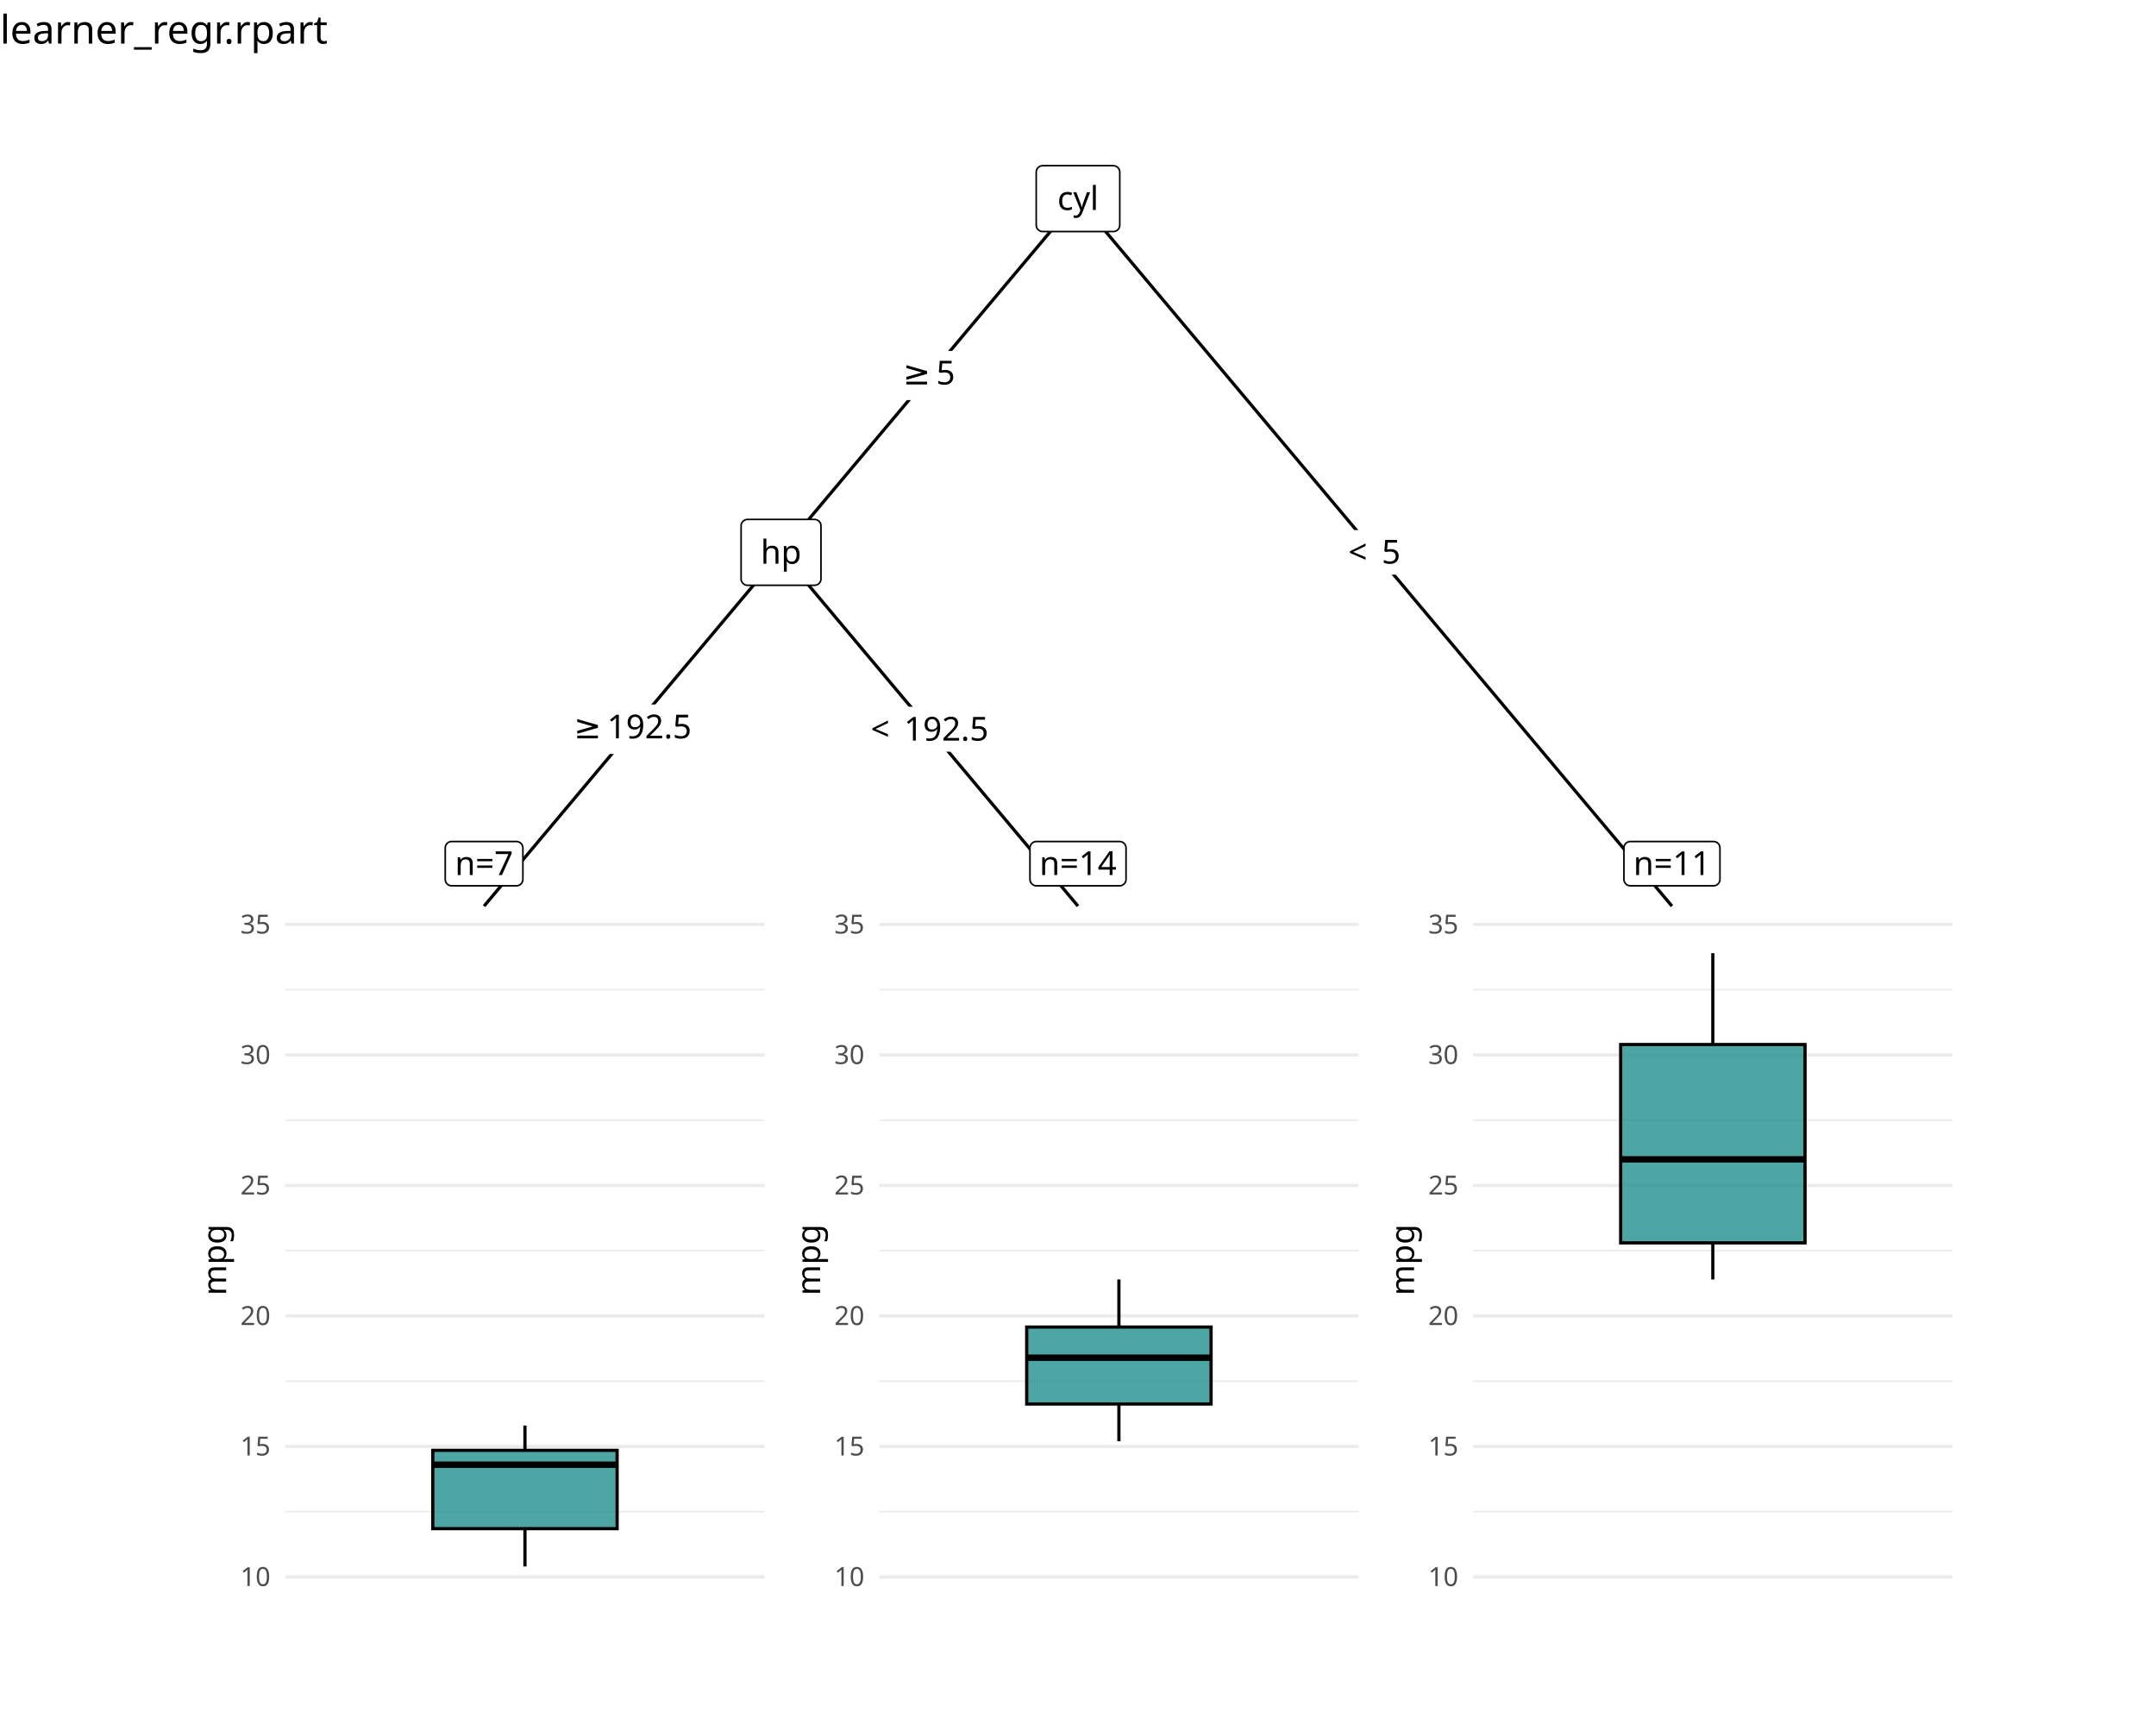
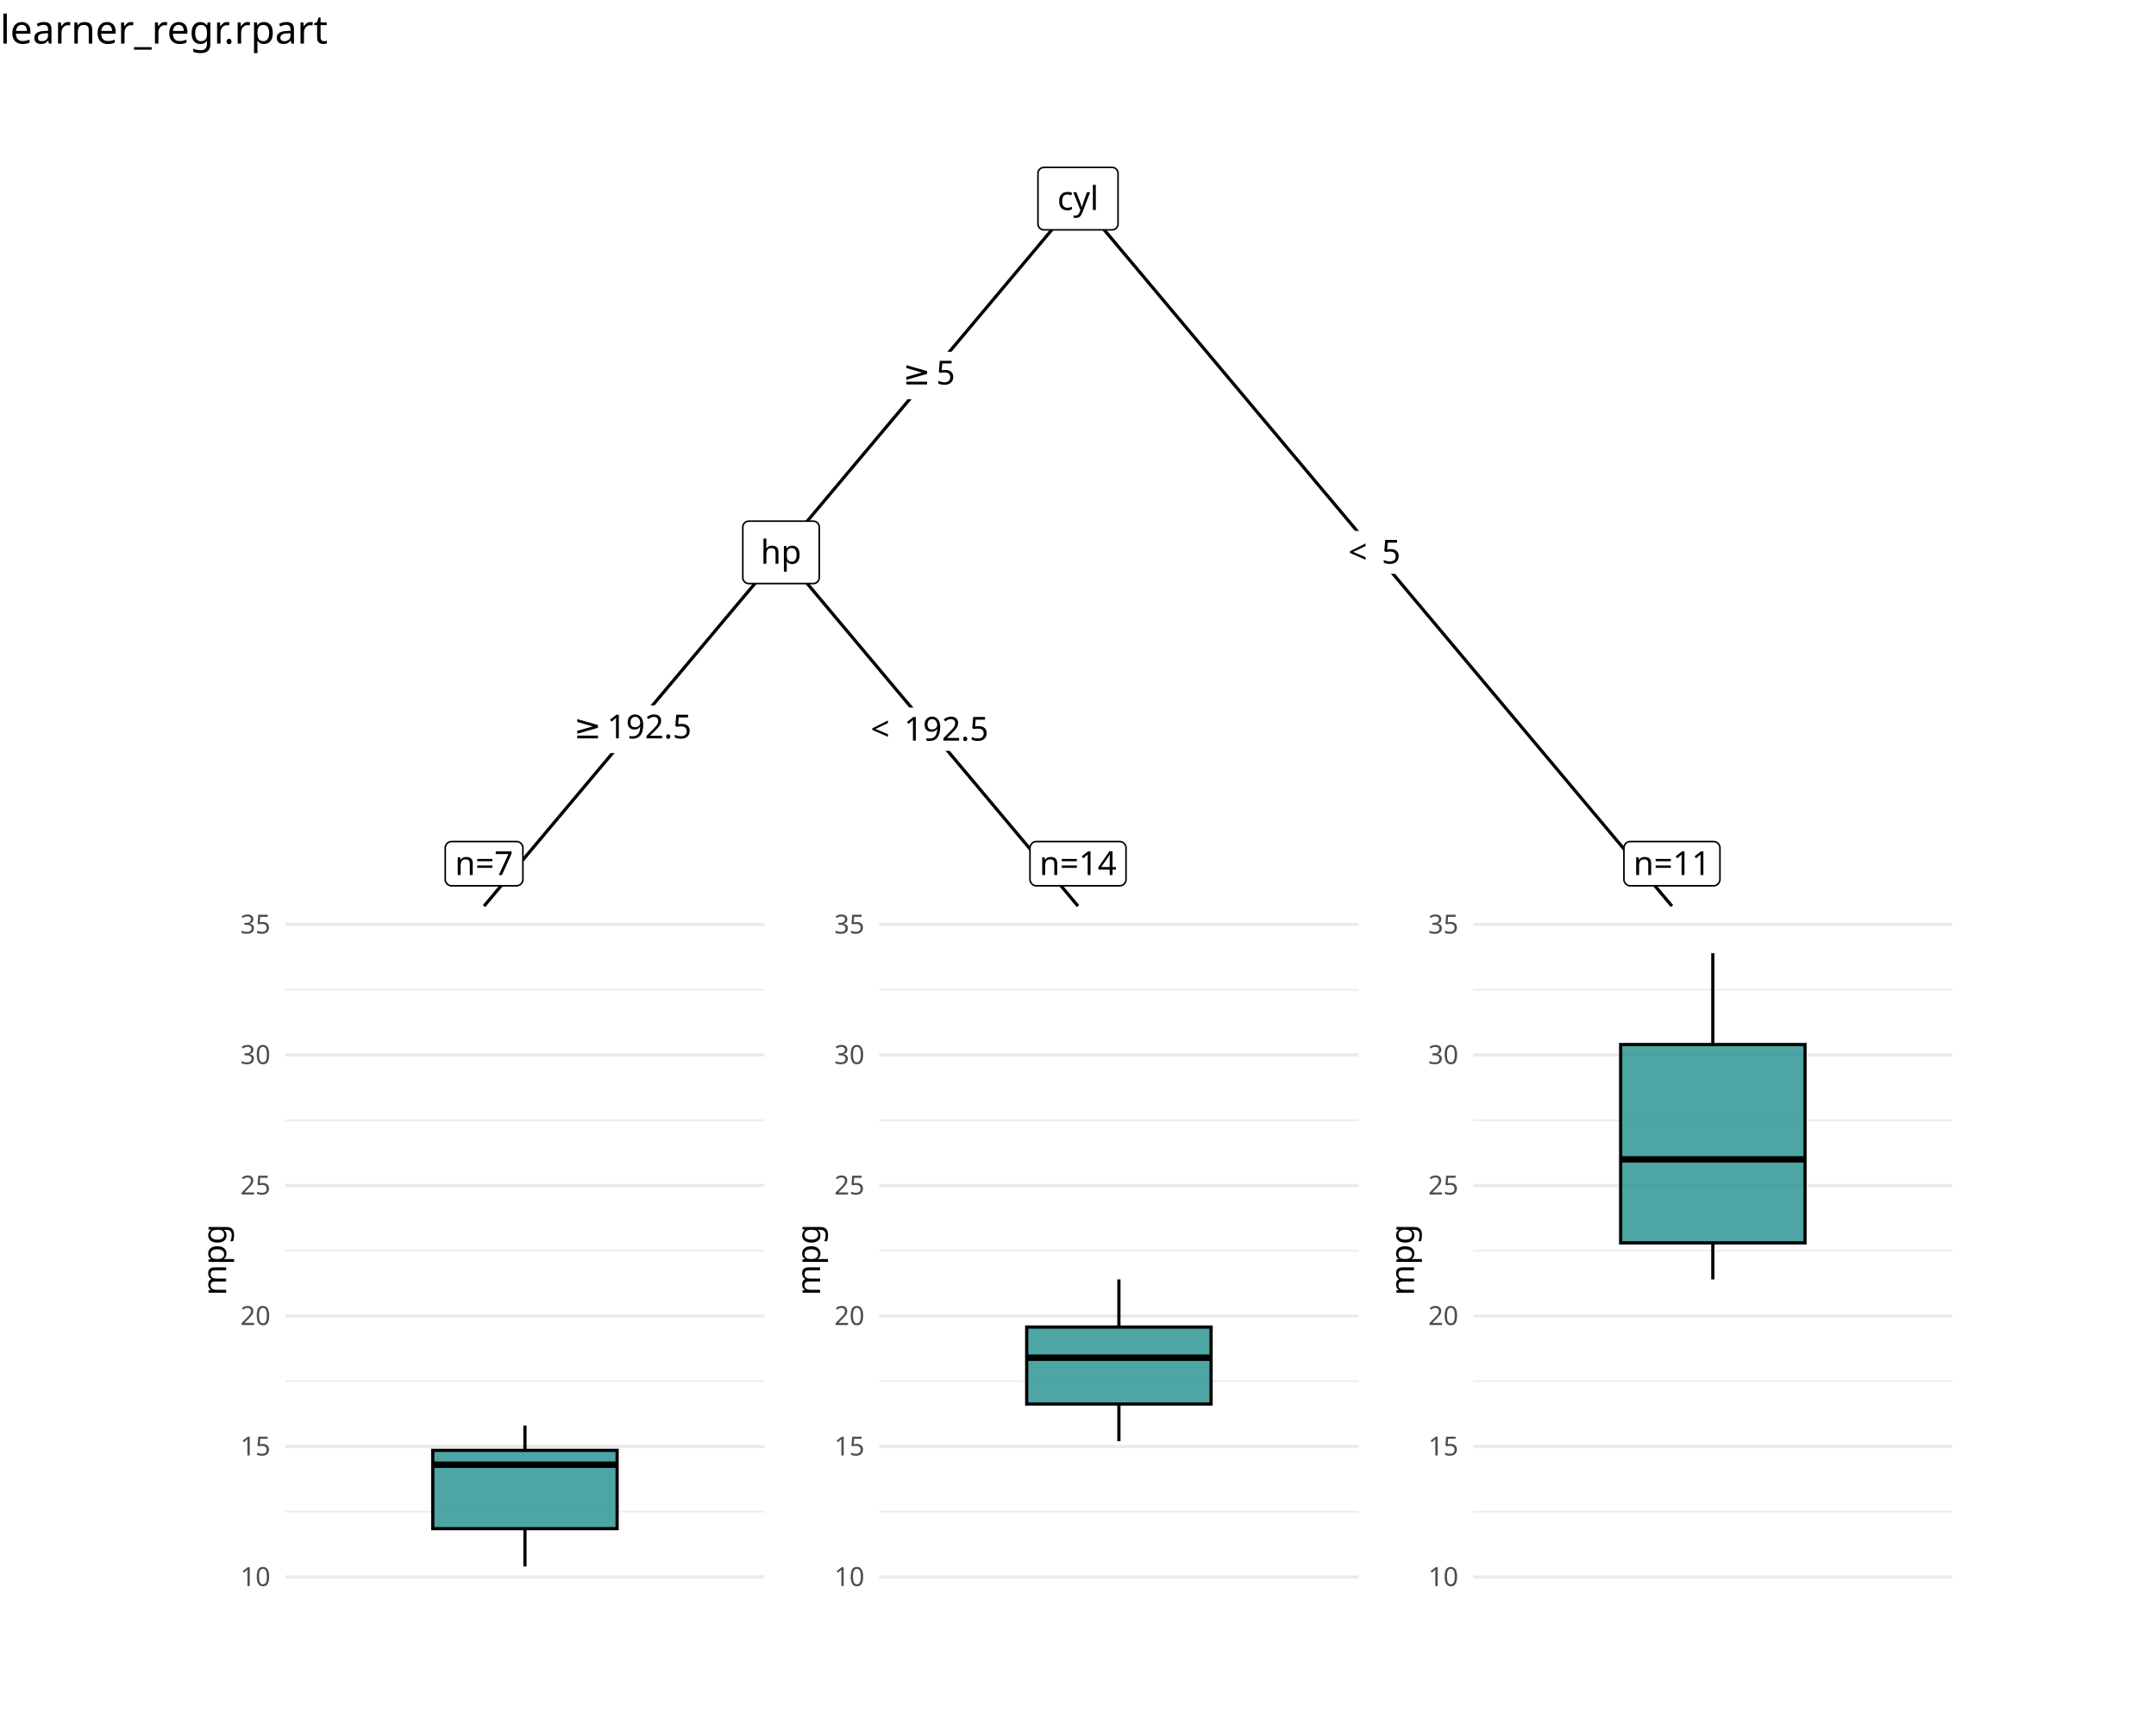
<svg xmlns="http://www.w3.org/2000/svg" class="svglite" data-engine-version="2.0" width="720.00pt" height="576.00pt" viewBox="0 0 720.00 576.00">
  <defs>
    <style type="text/css">
    .svglite line, .svglite polyline, .svglite polygon, .svglite path, .svglite rect, .svglite circle {
      fill: none;
      stroke: #000000;
      stroke-linecap: round;
      stroke-linejoin: round;
      stroke-miterlimit: 10.00;
    }
  </style>
  </defs>
  <rect width="100%" height="100%" style="stroke: none; fill: #FFFFFF;" />
  <defs>
    <clipPath id="cpMC4wMHw3MjAuMDB8MC4wMHw1NzYuMDA=">
      <rect x="0.00" y="0.00" width="720.00" height="576.00" />
    </clipPath>
  </defs>
  <g clip-path="url(#cpMC4wMHw3MjAuMDB8MC4wMHw1NzYuMDA=)">
</g>
  <defs>
    <clipPath id="cpMC4wMHw3MjAuMDB8MTcuMzB8NTc2LjAw">
      <rect x="0.00" y="17.30" width="720.00" height="558.70" />
    </clipPath>
  </defs>
  <g clip-path="url(#cpMC4wMHw3MjAuMDB8MTcuMzB8NTc2LjAw)">
    <line x1="260.83" y1="184.44" x2="360.00" y2="66.32" style="stroke-width: 1.07; stroke-linecap: butt;" />
    <line x1="161.65" y1="302.56" x2="260.83" y2="184.44" style="stroke-width: 1.07; stroke-linecap: butt;" />
    <line x1="360.00" y1="302.56" x2="260.83" y2="184.44" style="stroke-width: 1.07; stroke-linecap: butt;" />
    <line x1="558.35" y1="302.56" x2="360.00" y2="66.32" style="stroke-width: 1.07; stroke-linecap: butt;" />
-     <polygon points="297.53,133.59 323.30,133.59 323.21,133.59 323.56,133.57 323.90,133.50 324.23,133.38 324.53,133.21 324.80,132.99 325.03,132.73 325.21,132.43 325.35,132.11 325.43,131.77 325.46,131.43 325.46,131.43 325.46,119.33 325.46,119.33 325.43,118.99 325.35,118.65 325.21,118.33 325.03,118.04 324.80,117.78 324.53,117.56 324.23,117.38 323.90,117.26 323.56,117.19 323.30,117.17 297.53,117.17 297.79,117.19 297.44,117.18 297.09,117.22 296.76,117.32 296.45,117.46 296.16,117.66 295.91,117.90 295.70,118.18 295.54,118.49 295.43,118.82 295.37,119.16 295.37,119.33 295.37,131.43 295.37,131.25 295.37,131.60 295.43,131.95 295.54,132.28 295.70,132.58 295.91,132.86 296.16,133.10 296.45,133.30 296.76,133.45 297.09,133.54 297.44,133.59 " style="stroke-width: 0.00; stroke: none; fill: #FFFFFF;" />
+     <polygon points="297.64,133.30 323.19,133.30 323.11,133.30 323.43,133.29 323.74,133.22 324.04,133.11 324.31,132.95 324.56,132.75 324.77,132.51 324.95,132.24 325.07,131.94 325.15,131.63 325.17,131.31 325.17,131.31 325.17,119.45 325.17,119.45 325.15,119.13 325.07,118.82 324.95,118.53 324.77,118.26 324.56,118.02 324.31,117.81 324.04,117.65 323.74,117.54 323.43,117.48 323.19,117.46 297.64,117.46 297.88,117.48 297.56,117.46 297.24,117.50 296.94,117.59 296.65,117.73 296.38,117.91 296.15,118.13 295.96,118.39 295.81,118.67 295.71,118.97 295.66,119.29 295.65,119.45 295.65,131.31 295.66,131.15 295.66,131.47 295.71,131.79 295.81,132.09 295.96,132.38 296.15,132.63 296.38,132.85 296.65,133.03 296.94,133.17 297.24,133.26 297.56,133.30 " style="stroke-width: 0.00; stroke: none; fill: #FFFFFF;" />
    <text x="301.52" y="128.37" style="font-size: 11.04px; font-family: sans;" textLength="8.58px" lengthAdjust="spacingAndGlyphs">≥</text>
    <text x="312.65" y="128.37" style="font-size: 11.04px; font-family: sans;" textLength="9.21px" lengthAdjust="spacingAndGlyphs"> 5</text>
-     <polygon points="187.61,251.76 234.87,251.76 234.78,251.76 235.13,251.75 235.47,251.68 235.80,251.55 236.10,251.38 236.37,251.16 236.60,250.90 236.78,250.61 236.92,250.29 237.00,249.95 237.03,249.60 237.03,249.60 237.03,237.40 237.03,237.40 237.00,237.05 236.92,236.71 236.78,236.39 236.60,236.10 236.37,235.84 236.10,235.62 235.80,235.44 235.47,235.32 235.13,235.25 234.87,235.24 187.61,235.24 187.87,235.25 187.52,235.24 187.18,235.28 186.84,235.38 186.53,235.53 186.24,235.72 185.99,235.96 185.78,236.24 185.62,236.55 185.51,236.88 185.45,237.22 185.45,237.40 185.45,249.60 185.45,249.43 185.45,249.78 185.51,250.12 185.62,250.45 185.78,250.76 185.99,251.03 186.24,251.28 186.53,251.47 186.84,251.62 187.18,251.72 187.52,251.76 " style="stroke-width: 0.00; stroke: none; fill: #FFFFFF;" />
+     <polygon points="187.72,251.47 234.76,251.47 234.68,251.47 235.00,251.46 235.31,251.40 235.61,251.28 235.89,251.12 236.13,250.92 236.34,250.68 236.52,250.41 236.64,250.12 236.72,249.81 236.74,249.49 236.74,249.49 236.74,237.51 236.74,237.51 236.72,237.19 236.64,236.88 236.52,236.59 236.34,236.32 236.13,236.08 235.89,235.88 235.61,235.72 235.31,235.60 235.00,235.54 234.76,235.52 187.72,235.52 187.96,235.54 187.64,235.53 187.33,235.56 187.02,235.65 186.73,235.79 186.47,235.97 186.24,236.19 186.04,236.45 185.89,236.73 185.79,237.04 185.74,237.35 185.74,237.51 185.74,249.49 185.74,249.33 185.74,249.65 185.79,249.96 185.89,250.27 186.04,250.55 186.24,250.80 186.47,251.03 186.73,251.21 187.02,251.35 187.33,251.43 187.64,251.47 " style="stroke-width: 0.00; stroke: none; fill: #FFFFFF;" />
    <text x="191.60" y="246.55" style="font-size: 11.04px; font-family: sans;" textLength="8.58px" lengthAdjust="spacingAndGlyphs">≥</text>
    <text x="202.74" y="246.55" style="font-size: 11.04px; font-family: sans;" textLength="30.69px" lengthAdjust="spacingAndGlyphs"> 192.5</text>
-     <polygon points="286.78,251.01 334.04,251.01 333.95,251.01 334.30,250.99 334.64,250.92 334.97,250.80 335.27,250.62 335.54,250.40 335.77,250.14 335.95,249.85 336.09,249.53 336.17,249.19 336.20,248.85 336.20,248.85 336.20,238.15 336.20,238.15 336.17,237.80 336.09,237.47 335.95,237.15 335.77,236.85 335.54,236.59 335.27,236.37 334.97,236.20 334.64,236.08 334.30,236.01 334.04,235.99 286.78,235.99 287.04,236.01 286.70,235.99 286.35,236.03 286.02,236.13 285.70,236.28 285.42,236.48 285.17,236.72 284.96,237.00 284.80,237.30 284.69,237.63 284.63,237.98 284.62,238.15 284.62,248.85 284.63,248.67 284.63,249.02 284.69,249.36 284.80,249.69 284.96,250.00 285.17,250.28 285.42,250.52 285.70,250.72 286.02,250.87 286.35,250.96 286.70,251.01 " style="stroke-width: 0.00; stroke: none; fill: #FFFFFF;" />
+     <polygon points="286.90,250.72 333.93,250.72 333.85,250.72 334.17,250.70 334.48,250.64 334.78,250.53 335.06,250.37 335.30,250.17 335.52,249.93 335.69,249.66 335.81,249.36 335.89,249.05 335.91,248.73 335.91,248.73 335.91,238.27 335.91,238.27 335.89,237.95 335.81,237.64 335.69,237.34 335.52,237.07 335.30,236.83 335.06,236.63 334.78,236.47 334.48,236.36 334.17,236.29 333.93,236.28 286.90,236.28 287.14,236.29 286.82,236.28 286.50,236.32 286.20,236.41 285.91,236.55 285.64,236.73 285.41,236.95 285.22,237.20 285.07,237.49 284.97,237.79 284.92,238.11 284.91,238.27 284.91,248.73 284.92,248.57 284.92,248.89 284.97,249.21 285.07,249.51 285.22,249.79 285.41,250.05 285.64,250.27 285.91,250.45 286.20,250.59 286.50,250.68 286.82,250.72 " style="stroke-width: 0.00; stroke: none; fill: #FFFFFF;" />
    <text x="290.78" y="247.30" style="font-size: 11.04px; font-family: sans;" textLength="8.57px" lengthAdjust="spacingAndGlyphs">&lt;</text>
    <text x="301.91" y="247.30" style="font-size: 11.04px; font-family: sans;" textLength="30.69px" lengthAdjust="spacingAndGlyphs"> 192.5</text>
-     <polygon points="446.29,191.89 472.06,191.89 471.97,191.89 472.32,191.88 472.66,191.81 472.98,191.68 473.29,191.51 473.55,191.29 473.79,191.03 473.97,190.74 474.11,190.42 474.19,190.08 474.22,189.73 474.22,189.73 474.22,179.15 474.22,179.15 474.19,178.80 474.11,178.46 473.97,178.14 473.79,177.85 473.55,177.59 473.29,177.37 472.98,177.20 472.66,177.07 472.32,177.00 472.06,176.99 446.29,176.99 446.55,177.00 446.20,176.99 445.86,177.03 445.52,177.13 445.21,177.28 444.92,177.48 444.67,177.72 444.46,177.99 444.30,178.30 444.19,178.63 444.14,178.97 444.13,179.15 444.13,189.73 444.14,189.56 444.14,189.91 444.19,190.25 444.30,190.58 444.46,190.89 444.67,191.16 444.92,191.41 445.21,191.60 445.52,191.75 445.86,191.85 446.20,191.89 " style="stroke-width: 0.00; stroke: none; fill: #FFFFFF;" />
+     <polygon points="446.40,191.60 471.94,191.60 471.86,191.60 472.18,191.59 472.50,191.53 472.80,191.41 473.07,191.25 473.32,191.05 473.53,190.81 473.70,190.54 473.83,190.25 473.90,189.94 473.93,189.62 473.93,189.62 473.93,179.26 473.93,179.26 473.90,178.95 473.83,178.63 473.70,178.34 473.53,178.07 473.32,177.83 473.07,177.63 472.80,177.47 472.50,177.36 472.18,177.29 471.94,177.28 446.40,177.28 446.64,177.29 446.32,177.28 446.01,177.32 445.70,177.41 445.41,177.54 445.15,177.72 444.92,177.95 444.72,178.20 444.58,178.48 444.47,178.79 444.42,179.10 444.42,179.26 444.42,189.62 444.42,189.46 444.42,189.78 444.47,190.09 444.58,190.40 444.72,190.68 444.92,190.93 445.15,191.16 445.41,191.34 445.70,191.47 446.01,191.56 446.32,191.60 " style="stroke-width: 0.00; stroke: none; fill: #FFFFFF;" />
    <text x="450.28" y="188.19" style="font-size: 11.04px; font-family: sans;" textLength="8.57px" lengthAdjust="spacingAndGlyphs">&lt;</text>
    <text x="461.41" y="188.19" style="font-size: 11.04px; font-family: sans;" textLength="9.21px" lengthAdjust="spacingAndGlyphs"> 5</text>
-     <polygon points="348.21,77.32 371.79,77.32 371.70,77.32 372.05,77.31 372.39,77.24 372.72,77.11 373.02,76.94 373.29,76.72 373.52,76.46 373.70,76.17 373.84,75.85 373.92,75.51 373.95,75.16 373.95,75.16 373.95,57.48 373.95,57.48 373.92,57.14 373.84,56.80 373.70,56.48 373.52,56.19 373.29,55.93 373.02,55.71 372.72,55.53 372.39,55.41 372.05,55.34 371.79,55.32 348.21,55.32 348.47,55.34 348.12,55.33 347.78,55.37 347.44,55.46 347.13,55.61 346.84,55.81 346.59,56.05 346.38,56.33 346.22,56.64 346.11,56.97 346.06,57.31 346.05,57.48 346.05,75.16 346.06,74.99 346.06,75.34 346.11,75.68 346.22,76.01 346.38,76.32 346.59,76.59 346.84,76.83 347.13,77.03 347.44,77.18 347.78,77.28 348.12,77.32 " style="stroke-width: 0.53; fill: #FFFFFF;" />
+     <polygon points="348.61,76.75 371.39,76.75 371.31,76.74 371.63,76.73 371.94,76.67 372.24,76.55 372.52,76.39 372.76,76.19 372.97,75.95 373.15,75.68 373.27,75.39 373.35,75.08 373.37,74.76 373.37,74.76 373.37,57.89 373.37,57.89 373.35,57.57 373.27,57.26 373.15,56.96 372.97,56.69 372.76,56.45 372.52,56.25 372.24,56.09 371.94,55.98 371.63,55.91 371.39,55.90 348.61,55.90 348.85,55.91 348.53,55.90 348.22,55.94 347.91,56.03 347.62,56.17 347.36,56.35 347.13,56.57 346.93,56.83 346.79,57.11 346.68,57.41 346.63,57.73 346.63,57.89 346.63,74.76 346.63,74.60 346.63,74.92 346.68,75.23 346.79,75.54 346.93,75.82 347.13,76.08 347.36,76.30 347.62,76.48 347.91,76.62 348.22,76.71 348.53,76.74 " style="stroke-width: 0.53; fill: #FFFFFF;" />
    <text x="360.00" y="70.12" text-anchor="middle" style="font-size: 11.04px; font-family: sans;" textLength="13.50px" lengthAdjust="spacingAndGlyphs">cyl</text>
-     <polygon points="249.65,195.44 272.01,195.44 271.92,195.44 272.27,195.42 272.61,195.35 272.93,195.23 273.23,195.06 273.50,194.84 273.73,194.58 273.92,194.28 274.06,193.96 274.14,193.63 274.17,193.28 274.17,193.28 274.17,175.60 274.17,175.60 274.14,175.26 274.06,174.92 273.92,174.60 273.73,174.30 273.50,174.04 273.23,173.82 272.93,173.65 272.61,173.53 272.27,173.46 272.01,173.44 249.65,173.44 249.91,173.46 249.56,173.44 249.21,173.49 248.88,173.58 248.57,173.73 248.28,173.93 248.03,174.17 247.82,174.45 247.66,174.75 247.55,175.08 247.49,175.43 247.49,175.60 247.49,193.28 247.49,193.11 247.49,193.45 247.55,193.80 247.66,194.13 247.82,194.43 248.03,194.71 248.28,194.95 248.57,195.15 248.88,195.30 249.21,195.40 249.56,195.44 " style="stroke-width: 0.53; fill: #FFFFFF;" />
+     <polygon points="250.05,194.86 271.60,194.86 271.52,194.86 271.84,194.85 272.16,194.78 272.46,194.67 272.73,194.51 272.98,194.31 273.19,194.07 273.36,193.80 273.49,193.51 273.56,193.19 273.59,192.88 273.59,192.88 273.59,176.00 273.59,176.00 273.56,175.69 273.49,175.38 273.36,175.08 273.19,174.81 272.98,174.57 272.73,174.37 272.46,174.21 272.16,174.10 271.84,174.03 271.60,174.02 250.05,174.02 250.29,174.03 249.97,174.02 249.65,174.06 249.34,174.15 249.06,174.28 248.79,174.47 248.56,174.69 248.37,174.94 248.22,175.23 248.12,175.53 248.07,175.85 248.06,176.00 248.06,192.88 248.07,192.72 248.07,193.04 248.12,193.35 248.22,193.65 248.37,193.94 248.56,194.19 248.79,194.41 249.06,194.60 249.34,194.73 249.65,194.82 249.97,194.86 " style="stroke-width: 0.53; fill: #FFFFFF;" />
    <text x="260.83" y="188.24" text-anchor="middle" style="font-size: 11.04px; font-family: sans;" textLength="12.28px" lengthAdjust="spacingAndGlyphs">hp</text>
  </g>
  <defs>
    <clipPath id="cpNjIuNDh8MjYwLjgzfDMwMi41Nnw1MzguNzk=">
      <rect x="62.48" y="302.56" width="198.35" height="236.24" />
    </clipPath>
  </defs>
  <g clip-path="url(#cpNjIuNDh8MjYwLjgzfDMwMi41Nnw1MzguNzk=)">
</g>
  <g clip-path="url(#cpMC4wMHw3MjAuMDB8MTcuMzB8NTc2LjAw)">
</g>
  <defs>
    <clipPath id="cpOTUuMjd8MjU1LjM1fDMwOC4wNHw1MzMuMzE=">
      <rect x="95.27" y="308.04" width="160.07" height="225.28" />
    </clipPath>
  </defs>
  <g clip-path="url(#cpOTUuMjd8MjU1LjM1fDMwOC4wNHw1MzMuMzE=)">
    <polyline points="95.27,504.77 255.35,504.77 " style="stroke-width: 0.53; stroke: #EBEBEB; stroke-linecap: butt;" />
    <polyline points="95.27,461.20 255.35,461.20 " style="stroke-width: 0.53; stroke: #EBEBEB; stroke-linecap: butt;" />
    <polyline points="95.27,417.63 255.35,417.63 " style="stroke-width: 0.53; stroke: #EBEBEB; stroke-linecap: butt;" />
    <polyline points="95.27,374.05 255.35,374.05 " style="stroke-width: 0.53; stroke: #EBEBEB; stroke-linecap: butt;" />
    <polyline points="95.27,330.48 255.35,330.48 " style="stroke-width: 0.53; stroke: #EBEBEB; stroke-linecap: butt;" />
    <polyline points="95.27,526.56 255.35,526.56 " style="stroke-width: 1.07; stroke: #EBEBEB; stroke-linecap: butt;" />
    <polyline points="95.27,482.99 255.35,482.99 " style="stroke-width: 1.07; stroke: #EBEBEB; stroke-linecap: butt;" />
    <polyline points="95.27,439.41 255.35,439.41 " style="stroke-width: 1.07; stroke: #EBEBEB; stroke-linecap: butt;" />
    <polyline points="95.27,395.84 255.35,395.84 " style="stroke-width: 1.07; stroke: #EBEBEB; stroke-linecap: butt;" />
    <polyline points="95.27,352.26 255.35,352.26 " style="stroke-width: 1.07; stroke: #EBEBEB; stroke-linecap: butt;" />
    <polyline points="95.27,308.69 255.35,308.69 " style="stroke-width: 1.07; stroke: #EBEBEB; stroke-linecap: butt;" />
    <line x1="175.31" y1="484.29" x2="175.31" y2="476.01" style="stroke-width: 1.07; stroke-linecap: butt;" />
    <line x1="175.31" y1="510.44" x2="175.31" y2="523.07" style="stroke-width: 1.07; stroke-linecap: butt;" />
    <polygon points="144.53,484.29 144.53,510.44 206.09,510.44 206.09,484.29 144.53,484.29 " style="stroke-width: 1.07; stroke-linecap: butt; stroke-linejoin: miter; fill: #21908C; fill-opacity: 0.80;" />
    <line x1="144.53" y1="489.09" x2="206.09" y2="489.09" style="stroke-width: 2.13; stroke-linecap: butt; stroke-linejoin: miter;" />
  </g>
  <g clip-path="url(#cpMC4wMHw3MjAuMDB8MTcuMzB8NTc2LjAw)">
</g>
  <g clip-path="url(#cpMC4wMHw3MjAuMDB8MC4wMHw1NzYuMDA=)">
</g>
  <g clip-path="url(#cpMC4wMHw3MjAuMDB8MTcuMzB8NTc2LjAw)">
</g>
  <g clip-path="url(#cpMC4wMHw3MjAuMDB8MC4wMHw1NzYuMDA=)">
</g>
  <g clip-path="url(#cpMC4wMHw3MjAuMDB8MTcuMzB8NTc2LjAw)">
</g>
  <g clip-path="url(#cpMC4wMHw3MjAuMDB8MC4wMHw1NzYuMDA=)">
</g>
  <g clip-path="url(#cpMC4wMHw3MjAuMDB8MTcuMzB8NTc2LjAw)">
</g>
  <g clip-path="url(#cpMC4wMHw3MjAuMDB8MC4wMHw1NzYuMDA=)">
</g>
  <g clip-path="url(#cpMC4wMHw3MjAuMDB8MTcuMzB8NTc2LjAw)">
</g>
  <g clip-path="url(#cpMC4wMHw3MjAuMDB8MC4wMHw1NzYuMDA=)">
</g>
  <g clip-path="url(#cpMC4wMHw3MjAuMDB8MTcuMzB8NTc2LjAw)">
</g>
  <g clip-path="url(#cpMC4wMHw3MjAuMDB8MC4wMHw1NzYuMDA=)">
    <text x="90.34" y="529.59" text-anchor="end" style="font-size: 8.80px; fill: #4D4D4D; font-family: sans;" textLength="9.79px" lengthAdjust="spacingAndGlyphs">10</text>
    <text x="90.34" y="486.01" text-anchor="end" style="font-size: 8.80px; fill: #4D4D4D; font-family: sans;" textLength="9.79px" lengthAdjust="spacingAndGlyphs">15</text>
    <text x="90.34" y="442.44" text-anchor="end" style="font-size: 8.80px; fill: #4D4D4D; font-family: sans;" textLength="9.79px" lengthAdjust="spacingAndGlyphs">20</text>
    <text x="90.34" y="398.87" text-anchor="end" style="font-size: 8.80px; fill: #4D4D4D; font-family: sans;" textLength="9.79px" lengthAdjust="spacingAndGlyphs">25</text>
    <text x="90.34" y="355.29" text-anchor="end" style="font-size: 8.80px; fill: #4D4D4D; font-family: sans;" textLength="9.79px" lengthAdjust="spacingAndGlyphs">30</text>
    <text x="90.34" y="311.72" text-anchor="end" style="font-size: 8.80px; fill: #4D4D4D; font-family: sans;" textLength="9.79px" lengthAdjust="spacingAndGlyphs">35</text>
  </g>
  <g clip-path="url(#cpMC4wMHw3MjAuMDB8MTcuMzB8NTc2LjAw)">
</g>
  <g clip-path="url(#cpMC4wMHw3MjAuMDB8MC4wMHw1NzYuMDA=)">
</g>
  <g clip-path="url(#cpMC4wMHw3MjAuMDB8MTcuMzB8NTc2LjAw)">
</g>
  <g clip-path="url(#cpMC4wMHw3MjAuMDB8MC4wMHw1NzYuMDA=)">
</g>
  <g clip-path="url(#cpMC4wMHw3MjAuMDB8MTcuMzB8NTc2LjAw)">
</g>
  <g clip-path="url(#cpMC4wMHw3MjAuMDB8MC4wMHw1NzYuMDA=)">
</g>
  <g clip-path="url(#cpMC4wMHw3MjAuMDB8MTcuMzB8NTc2LjAw)">
</g>
  <g clip-path="url(#cpMC4wMHw3MjAuMDB8MC4wMHw1NzYuMDA=)">
</g>
  <g clip-path="url(#cpMC4wMHw3MjAuMDB8MTcuMzB8NTc2LjAw)">
</g>
  <g clip-path="url(#cpMC4wMHw3MjAuMDB8MC4wMHw1NzYuMDA=)">
    <text transform="translate(75.53,420.68) rotate(-90)" text-anchor="middle" style="font-size: 11.00px; font-family: sans;" textLength="21.40px" lengthAdjust="spacingAndGlyphs">mpg</text>
  </g>
  <g clip-path="url(#cpMC4wMHw3MjAuMDB8MTcuMzB8NTc2LjAw)">
</g>
  <g clip-path="url(#cpMC4wMHw3MjAuMDB8MC4wMHw1NzYuMDA=)">
</g>
  <g clip-path="url(#cpMC4wMHw3MjAuMDB8MTcuMzB8NTc2LjAw)">
</g>
  <g clip-path="url(#cpMC4wMHw3MjAuMDB8MC4wMHw1NzYuMDA=)">
</g>
  <g clip-path="url(#cpMC4wMHw3MjAuMDB8MTcuMzB8NTc2LjAw)">
</g>
  <g clip-path="url(#cpMC4wMHw3MjAuMDB8MC4wMHw1NzYuMDA=)">
</g>
  <g clip-path="url(#cpMC4wMHw3MjAuMDB8MTcuMzB8NTc2LjAw)">
</g>
  <g clip-path="url(#cpMC4wMHw3MjAuMDB8MC4wMHw1NzYuMDA=)">
</g>
  <g clip-path="url(#cpMC4wMHw3MjAuMDB8MTcuMzB8NTc2LjAw)">
</g>
  <g clip-path="url(#cpMC4wMHw3MjAuMDB8MC4wMHw1NzYuMDA=)">
</g>
  <g clip-path="url(#cpMC4wMHw3MjAuMDB8MTcuMzB8NTc2LjAw)">
</g>
+   <g clip-path="url(#cpMC4wMHw3MjAuMDB8MC4wMHw1NzYuMDA=)">
+ </g>
+   <g clip-path="url(#cpMC4wMHw3MjAuMDB8MTcuMzB8NTc2LjAw)">
+ </g>
+   <g clip-path="url(#cpMC4wMHw3MjAuMDB8MC4wMHw1NzYuMDA=)">
+ </g>
+   <g clip-path="url(#cpMC4wMHw3MjAuMDB8MTcuMzB8NTc2LjAw)">
+ </g>
+   <g clip-path="url(#cpMC4wMHw3MjAuMDB8MC4wMHw1NzYuMDA=)">
+ </g>
+   <g clip-path="url(#cpMC4wMHw3MjAuMDB8MTcuMzB8NTc2LjAw)">
+ </g>
+   <g clip-path="url(#cpMC4wMHw3MjAuMDB8MC4wMHw1NzYuMDA=)">
+ </g>
+   <g clip-path="url(#cpMC4wMHw3MjAuMDB8MTcuMzB8NTc2LjAw)">
+ </g>
  <defs>
    <clipPath id="cpMjYwLjgzfDQ1OS4xN3wzMDIuNTZ8NTM4Ljc5">
      <rect x="260.83" y="302.56" width="198.35" height="236.24" />
    </clipPath>
  </defs>
  <g clip-path="url(#cpMjYwLjgzfDQ1OS4xN3wzMDIuNTZ8NTM4Ljc5)">
</g>
  <g clip-path="url(#cpMC4wMHw3MjAuMDB8MTcuMzB8NTc2LjAw)">
</g>
  <defs>
    <clipPath id="cpMjkzLjYyfDQ1My42OXwzMDguMDR8NTMzLjMx">
      <rect x="293.62" y="308.04" width="160.07" height="225.28" />
    </clipPath>
  </defs>
  <g clip-path="url(#cpMjkzLjYyfDQ1My42OXwzMDguMDR8NTMzLjMx)">
    <polyline points="293.62,504.77 453.69,504.77 " style="stroke-width: 0.53; stroke: #EBEBEB; stroke-linecap: butt;" />
    <polyline points="293.62,461.20 453.69,461.20 " style="stroke-width: 0.53; stroke: #EBEBEB; stroke-linecap: butt;" />
    <polyline points="293.62,417.63 453.69,417.63 " style="stroke-width: 0.53; stroke: #EBEBEB; stroke-linecap: butt;" />
    <polyline points="293.62,374.05 453.69,374.05 " style="stroke-width: 0.53; stroke: #EBEBEB; stroke-linecap: butt;" />
    <polyline points="293.62,330.48 453.69,330.48 " style="stroke-width: 0.53; stroke: #EBEBEB; stroke-linecap: butt;" />
    <polyline points="293.62,526.56 453.69,526.56 " style="stroke-width: 1.07; stroke: #EBEBEB; stroke-linecap: butt;" />
    <polyline points="293.62,482.99 453.69,482.99 " style="stroke-width: 1.07; stroke: #EBEBEB; stroke-linecap: butt;" />
    <polyline points="293.62,439.41 453.69,439.41 " style="stroke-width: 1.07; stroke: #EBEBEB; stroke-linecap: butt;" />
    <polyline points="293.62,395.84 453.69,395.84 " style="stroke-width: 1.07; stroke: #EBEBEB; stroke-linecap: butt;" />
    <polyline points="293.62,352.26 453.69,352.26 " style="stroke-width: 1.07; stroke: #EBEBEB; stroke-linecap: butt;" />
    <polyline points="293.62,308.69 453.69,308.69 " style="stroke-width: 1.07; stroke: #EBEBEB; stroke-linecap: butt;" />
    <line x1="373.66" y1="443.12" x2="373.66" y2="427.21" style="stroke-width: 1.07; stroke-linecap: butt;" />
    <line x1="373.66" y1="468.82" x2="373.66" y2="481.24" style="stroke-width: 1.07; stroke-linecap: butt;" />
    <polygon points="342.87,443.12 342.87,468.82 404.44,468.82 404.44,443.12 342.87,443.12 " style="stroke-width: 1.07; stroke-linecap: butt; stroke-linejoin: miter; fill: #21908C; fill-opacity: 0.80;" />
    <line x1="342.87" y1="453.36" x2="404.44" y2="453.36" style="stroke-width: 2.13; stroke-linecap: butt; stroke-linejoin: miter;" />
  </g>
  <g clip-path="url(#cpMC4wMHw3MjAuMDB8MTcuMzB8NTc2LjAw)">
</g>
  <g clip-path="url(#cpMC4wMHw3MjAuMDB8MC4wMHw1NzYuMDA=)">
</g>
  <g clip-path="url(#cpMC4wMHw3MjAuMDB8MTcuMzB8NTc2LjAw)">
</g>
  <g clip-path="url(#cpMC4wMHw3MjAuMDB8MC4wMHw1NzYuMDA=)">
</g>
  <g clip-path="url(#cpMC4wMHw3MjAuMDB8MTcuMzB8NTc2LjAw)">
</g>
  <g clip-path="url(#cpMC4wMHw3MjAuMDB8MC4wMHw1NzYuMDA=)">
</g>
  <g clip-path="url(#cpMC4wMHw3MjAuMDB8MTcuMzB8NTc2LjAw)">
</g>
  <g clip-path="url(#cpMC4wMHw3MjAuMDB8MC4wMHw1NzYuMDA=)">
</g>
  <g clip-path="url(#cpMC4wMHw3MjAuMDB8MTcuMzB8NTc2LjAw)">
</g>
  <g clip-path="url(#cpMC4wMHw3MjAuMDB8MC4wMHw1NzYuMDA=)">
</g>
  <g clip-path="url(#cpMC4wMHw3MjAuMDB8MTcuMzB8NTc2LjAw)">
</g>
  <g clip-path="url(#cpMC4wMHw3MjAuMDB8MC4wMHw1NzYuMDA=)">
    <text x="288.69" y="529.59" text-anchor="end" style="font-size: 8.80px; fill: #4D4D4D; font-family: sans;" textLength="9.79px" lengthAdjust="spacingAndGlyphs">10</text>
    <text x="288.69" y="486.01" text-anchor="end" style="font-size: 8.80px; fill: #4D4D4D; font-family: sans;" textLength="9.79px" lengthAdjust="spacingAndGlyphs">15</text>
    <text x="288.69" y="442.44" text-anchor="end" style="font-size: 8.80px; fill: #4D4D4D; font-family: sans;" textLength="9.79px" lengthAdjust="spacingAndGlyphs">20</text>
    <text x="288.69" y="398.87" text-anchor="end" style="font-size: 8.80px; fill: #4D4D4D; font-family: sans;" textLength="9.79px" lengthAdjust="spacingAndGlyphs">25</text>
    <text x="288.69" y="355.29" text-anchor="end" style="font-size: 8.80px; fill: #4D4D4D; font-family: sans;" textLength="9.79px" lengthAdjust="spacingAndGlyphs">30</text>
    <text x="288.69" y="311.72" text-anchor="end" style="font-size: 8.80px; fill: #4D4D4D; font-family: sans;" textLength="9.79px" lengthAdjust="spacingAndGlyphs">35</text>
  </g>
  <g clip-path="url(#cpMC4wMHw3MjAuMDB8MTcuMzB8NTc2LjAw)">
</g>
  <g clip-path="url(#cpMC4wMHw3MjAuMDB8MC4wMHw1NzYuMDA=)">
</g>
  <g clip-path="url(#cpMC4wMHw3MjAuMDB8MTcuMzB8NTc2LjAw)">
</g>
  <g clip-path="url(#cpMC4wMHw3MjAuMDB8MC4wMHw1NzYuMDA=)">
</g>
  <g clip-path="url(#cpMC4wMHw3MjAuMDB8MTcuMzB8NTc2LjAw)">
</g>
  <g clip-path="url(#cpMC4wMHw3MjAuMDB8MC4wMHw1NzYuMDA=)">
</g>
  <g clip-path="url(#cpMC4wMHw3MjAuMDB8MTcuMzB8NTc2LjAw)">
</g>
  <g clip-path="url(#cpMC4wMHw3MjAuMDB8MC4wMHw1NzYuMDA=)">
</g>
  <g clip-path="url(#cpMC4wMHw3MjAuMDB8MTcuMzB8NTc2LjAw)">
</g>
  <g clip-path="url(#cpMC4wMHw3MjAuMDB8MC4wMHw1NzYuMDA=)">
    <text transform="translate(273.88,420.68) rotate(-90)" text-anchor="middle" style="font-size: 11.00px; font-family: sans;" textLength="21.40px" lengthAdjust="spacingAndGlyphs">mpg</text>
  </g>
  <g clip-path="url(#cpMC4wMHw3MjAuMDB8MTcuMzB8NTc2LjAw)">
</g>
  <g clip-path="url(#cpMC4wMHw3MjAuMDB8MC4wMHw1NzYuMDA=)">
</g>
  <g clip-path="url(#cpMC4wMHw3MjAuMDB8MTcuMzB8NTc2LjAw)">
</g>
  <g clip-path="url(#cpMC4wMHw3MjAuMDB8MC4wMHw1NzYuMDA=)">
</g>
  <g clip-path="url(#cpMC4wMHw3MjAuMDB8MTcuMzB8NTc2LjAw)">
</g>
  <g clip-path="url(#cpMC4wMHw3MjAuMDB8MC4wMHw1NzYuMDA=)">
</g>
  <g clip-path="url(#cpMC4wMHw3MjAuMDB8MTcuMzB8NTc2LjAw)">
</g>
  <g clip-path="url(#cpMC4wMHw3MjAuMDB8MC4wMHw1NzYuMDA=)">
</g>
  <g clip-path="url(#cpMC4wMHw3MjAuMDB8MTcuMzB8NTc2LjAw)">
</g>
  <g clip-path="url(#cpMC4wMHw3MjAuMDB8MC4wMHw1NzYuMDA=)">
</g>
  <g clip-path="url(#cpMC4wMHw3MjAuMDB8MTcuMzB8NTc2LjAw)">
</g>
+   <g clip-path="url(#cpMC4wMHw3MjAuMDB8MC4wMHw1NzYuMDA=)">
+ </g>
+   <g clip-path="url(#cpMC4wMHw3MjAuMDB8MTcuMzB8NTc2LjAw)">
+ </g>
+   <g clip-path="url(#cpMC4wMHw3MjAuMDB8MC4wMHw1NzYuMDA=)">
+ </g>
+   <g clip-path="url(#cpMC4wMHw3MjAuMDB8MTcuMzB8NTc2LjAw)">
+ </g>
+   <g clip-path="url(#cpMC4wMHw3MjAuMDB8MC4wMHw1NzYuMDA=)">
+ </g>
+   <g clip-path="url(#cpMC4wMHw3MjAuMDB8MTcuMzB8NTc2LjAw)">
+ </g>
+   <g clip-path="url(#cpMC4wMHw3MjAuMDB8MC4wMHw1NzYuMDA=)">
+ </g>
+   <g clip-path="url(#cpMC4wMHw3MjAuMDB8MTcuMzB8NTc2LjAw)">
+ </g>
  <defs>
    <clipPath id="cpNDU5LjE3fDY1Ny41MnwzMDIuNTZ8NTM4Ljc5">
      <rect x="459.17" y="302.56" width="198.35" height="236.24" />
    </clipPath>
  </defs>
  <g clip-path="url(#cpNDU5LjE3fDY1Ny41MnwzMDIuNTZ8NTM4Ljc5)">
</g>
  <g clip-path="url(#cpMC4wMHw3MjAuMDB8MTcuMzB8NTc2LjAw)">
</g>
  <defs>
    <clipPath id="cpNDkxLjk3fDY1Mi4wNHwzMDguMDR8NTMzLjMx">
      <rect x="491.97" y="308.04" width="160.07" height="225.28" />
    </clipPath>
  </defs>
  <g clip-path="url(#cpNDkxLjk3fDY1Mi4wNHwzMDguMDR8NTMzLjMx)">
    <polyline points="491.97,504.77 652.04,504.77 " style="stroke-width: 0.53; stroke: #EBEBEB; stroke-linecap: butt;" />
    <polyline points="491.97,461.20 652.04,461.20 " style="stroke-width: 0.53; stroke: #EBEBEB; stroke-linecap: butt;" />
    <polyline points="491.97,417.63 652.04,417.63 " style="stroke-width: 0.53; stroke: #EBEBEB; stroke-linecap: butt;" />
    <polyline points="491.97,374.05 652.04,374.05 " style="stroke-width: 0.53; stroke: #EBEBEB; stroke-linecap: butt;" />
    <polyline points="491.97,330.48 652.04,330.48 " style="stroke-width: 0.53; stroke: #EBEBEB; stroke-linecap: butt;" />
    <polyline points="491.97,526.56 652.04,526.56 " style="stroke-width: 1.07; stroke: #EBEBEB; stroke-linecap: butt;" />
    <polyline points="491.97,482.99 652.04,482.99 " style="stroke-width: 1.07; stroke: #EBEBEB; stroke-linecap: butt;" />
    <polyline points="491.97,439.41 652.04,439.41 " style="stroke-width: 1.07; stroke: #EBEBEB; stroke-linecap: butt;" />
    <polyline points="491.97,395.84 652.04,395.84 " style="stroke-width: 1.07; stroke: #EBEBEB; stroke-linecap: butt;" />
    <polyline points="491.97,352.26 652.04,352.26 " style="stroke-width: 1.07; stroke: #EBEBEB; stroke-linecap: butt;" />
    <polyline points="491.97,308.69 652.04,308.69 " style="stroke-width: 1.07; stroke: #EBEBEB; stroke-linecap: butt;" />
    <line x1="572.00" y1="348.78" x2="572.00" y2="318.28" style="stroke-width: 1.07; stroke-linecap: butt;" />
    <line x1="572.00" y1="415.01" x2="572.00" y2="427.21" style="stroke-width: 1.07; stroke-linecap: butt;" />
    <polygon points="541.22,348.78 541.22,415.01 602.79,415.01 602.79,348.78 541.22,348.78 " style="stroke-width: 1.07; stroke-linecap: butt; stroke-linejoin: miter; fill: #21908C; fill-opacity: 0.80;" />
    <line x1="541.22" y1="387.12" x2="602.79" y2="387.12" style="stroke-width: 2.13; stroke-linecap: butt; stroke-linejoin: miter;" />
  </g>
  <g clip-path="url(#cpMC4wMHw3MjAuMDB8MTcuMzB8NTc2LjAw)">
</g>
  <g clip-path="url(#cpMC4wMHw3MjAuMDB8MC4wMHw1NzYuMDA=)">
</g>
  <g clip-path="url(#cpMC4wMHw3MjAuMDB8MTcuMzB8NTc2LjAw)">
</g>
  <g clip-path="url(#cpMC4wMHw3MjAuMDB8MC4wMHw1NzYuMDA=)">
</g>
  <g clip-path="url(#cpMC4wMHw3MjAuMDB8MTcuMzB8NTc2LjAw)">
</g>
  <g clip-path="url(#cpMC4wMHw3MjAuMDB8MC4wMHw1NzYuMDA=)">
</g>
  <g clip-path="url(#cpMC4wMHw3MjAuMDB8MTcuMzB8NTc2LjAw)">
</g>
  <g clip-path="url(#cpMC4wMHw3MjAuMDB8MC4wMHw1NzYuMDA=)">
</g>
  <g clip-path="url(#cpMC4wMHw3MjAuMDB8MTcuMzB8NTc2LjAw)">
</g>
  <g clip-path="url(#cpMC4wMHw3MjAuMDB8MC4wMHw1NzYuMDA=)">
</g>
  <g clip-path="url(#cpMC4wMHw3MjAuMDB8MTcuMzB8NTc2LjAw)">
</g>
  <g clip-path="url(#cpMC4wMHw3MjAuMDB8MC4wMHw1NzYuMDA=)">
    <text x="487.04" y="529.59" text-anchor="end" style="font-size: 8.80px; fill: #4D4D4D; font-family: sans;" textLength="9.79px" lengthAdjust="spacingAndGlyphs">10</text>
    <text x="487.04" y="486.01" text-anchor="end" style="font-size: 8.80px; fill: #4D4D4D; font-family: sans;" textLength="9.79px" lengthAdjust="spacingAndGlyphs">15</text>
    <text x="487.04" y="442.44" text-anchor="end" style="font-size: 8.80px; fill: #4D4D4D; font-family: sans;" textLength="9.79px" lengthAdjust="spacingAndGlyphs">20</text>
    <text x="487.04" y="398.87" text-anchor="end" style="font-size: 8.80px; fill: #4D4D4D; font-family: sans;" textLength="9.79px" lengthAdjust="spacingAndGlyphs">25</text>
    <text x="487.04" y="355.29" text-anchor="end" style="font-size: 8.80px; fill: #4D4D4D; font-family: sans;" textLength="9.79px" lengthAdjust="spacingAndGlyphs">30</text>
    <text x="487.04" y="311.72" text-anchor="end" style="font-size: 8.80px; fill: #4D4D4D; font-family: sans;" textLength="9.79px" lengthAdjust="spacingAndGlyphs">35</text>
  </g>
  <g clip-path="url(#cpMC4wMHw3MjAuMDB8MTcuMzB8NTc2LjAw)">
</g>
  <g clip-path="url(#cpMC4wMHw3MjAuMDB8MC4wMHw1NzYuMDA=)">
</g>
  <g clip-path="url(#cpMC4wMHw3MjAuMDB8MTcuMzB8NTc2LjAw)">
</g>
  <g clip-path="url(#cpMC4wMHw3MjAuMDB8MC4wMHw1NzYuMDA=)">
</g>
  <g clip-path="url(#cpMC4wMHw3MjAuMDB8MTcuMzB8NTc2LjAw)">
</g>
  <g clip-path="url(#cpMC4wMHw3MjAuMDB8MC4wMHw1NzYuMDA=)">
</g>
  <g clip-path="url(#cpMC4wMHw3MjAuMDB8MTcuMzB8NTc2LjAw)">
</g>
  <g clip-path="url(#cpMC4wMHw3MjAuMDB8MC4wMHw1NzYuMDA=)">
</g>
  <g clip-path="url(#cpMC4wMHw3MjAuMDB8MTcuMzB8NTc2LjAw)">
</g>
  <g clip-path="url(#cpMC4wMHw3MjAuMDB8MC4wMHw1NzYuMDA=)">
    <text transform="translate(472.22,420.68) rotate(-90)" text-anchor="middle" style="font-size: 11.00px; font-family: sans;" textLength="21.40px" lengthAdjust="spacingAndGlyphs">mpg</text>
  </g>
  <g clip-path="url(#cpMC4wMHw3MjAuMDB8MTcuMzB8NTc2LjAw)">
</g>
  <g clip-path="url(#cpMC4wMHw3MjAuMDB8MC4wMHw1NzYuMDA=)">
</g>
  <g clip-path="url(#cpMC4wMHw3MjAuMDB8MTcuMzB8NTc2LjAw)">
</g>
  <g clip-path="url(#cpMC4wMHw3MjAuMDB8MC4wMHw1NzYuMDA=)">
</g>
  <g clip-path="url(#cpMC4wMHw3MjAuMDB8MTcuMzB8NTc2LjAw)">
</g>
  <g clip-path="url(#cpMC4wMHw3MjAuMDB8MC4wMHw1NzYuMDA=)">
</g>
  <g clip-path="url(#cpMC4wMHw3MjAuMDB8MTcuMzB8NTc2LjAw)">
</g>
  <g clip-path="url(#cpMC4wMHw3MjAuMDB8MC4wMHw1NzYuMDA=)">
</g>
  <g clip-path="url(#cpMC4wMHw3MjAuMDB8MTcuMzB8NTc2LjAw)">
</g>
  <g clip-path="url(#cpMC4wMHw3MjAuMDB8MC4wMHw1NzYuMDA=)">
</g>
  <g clip-path="url(#cpMC4wMHw3MjAuMDB8MTcuMzB8NTc2LjAw)">
+ </g>
+   <g clip-path="url(#cpMC4wMHw3MjAuMDB8MC4wMHw1NzYuMDA=)">
+ </g>
+   <g clip-path="url(#cpMC4wMHw3MjAuMDB8MTcuMzB8NTc2LjAw)">
+ </g>
+   <g clip-path="url(#cpMC4wMHw3MjAuMDB8MC4wMHw1NzYuMDA=)">
+ </g>
+   <g clip-path="url(#cpMC4wMHw3MjAuMDB8MTcuMzB8NTc2LjAw)">
+ </g>
+   <g clip-path="url(#cpMC4wMHw3MjAuMDB8MC4wMHw1NzYuMDA=)">
+ </g>
+   <g clip-path="url(#cpMC4wMHw3MjAuMDB8MTcuMzB8NTc2LjAw)">
+ </g>
+   <g clip-path="url(#cpMC4wMHw3MjAuMDB8MC4wMHw1NzYuMDA=)">
+ </g>
+   <g clip-path="url(#cpMC4wMHw3MjAuMDB8MTcuMzB8NTc2LjAw)">
    <polygon points="150.85,295.78 172.46,295.78 172.37,295.78 172.72,295.77 173.06,295.70 173.38,295.57 173.69,295.40 173.96,295.18 174.19,294.92 174.37,294.63 174.51,294.31 174.59,293.97 174.62,293.62 174.62,293.62 174.62,283.15 174.62,283.15 174.59,282.80 174.51,282.46 174.37,282.14 174.19,281.85 173.96,281.59 173.69,281.37 173.38,281.19 173.06,281.07 172.72,281.00 172.46,280.99 150.85,280.99 151.11,281.00 150.76,280.99 150.41,281.03 150.08,281.13 149.77,281.27 149.48,281.47 149.23,281.71 149.02,281.99 148.86,282.30 148.75,282.63 148.69,282.97 148.69,283.15 148.69,293.62 148.69,293.45 148.69,293.80 148.75,294.14 148.86,294.47 149.02,294.78 149.23,295.05 149.48,295.30 149.77,295.49 150.08,295.64 150.41,295.74 150.76,295.78 " style="stroke-width: 0.53; fill: #FFFFFF;" />
    <text x="161.65" y="292.18" text-anchor="middle" style="font-size: 11.04px; font-family: sans;" textLength="18.73px" lengthAdjust="spacingAndGlyphs">n=7</text>
    <polygon points="346.12,295.78 373.88,295.78 373.79,295.78 374.14,295.77 374.48,295.70 374.80,295.57 375.10,295.40 375.37,295.18 375.60,294.92 375.79,294.63 375.93,294.31 376.01,293.97 376.04,293.62 376.04,293.62 376.04,283.15 376.04,283.15 376.01,282.80 375.93,282.46 375.79,282.14 375.60,281.85 375.37,281.59 375.10,281.37 374.80,281.19 374.48,281.07 374.14,281.00 373.88,280.99 346.12,280.99 346.38,281.00 346.04,280.99 345.69,281.03 345.36,281.13 345.04,281.27 344.76,281.47 344.51,281.71 344.30,281.99 344.14,282.30 344.03,282.63 343.97,282.97 343.96,283.15 343.96,293.62 343.97,293.45 343.97,293.80 344.03,294.14 344.14,294.47 344.30,294.78 344.51,295.05 344.76,295.30 345.04,295.49 345.36,295.64 345.69,295.74 346.04,295.78 " style="stroke-width: 0.53; fill: #FFFFFF;" />
    <text x="360.00" y="292.18" text-anchor="middle" style="font-size: 11.04px; font-family: sans;" textLength="24.87px" lengthAdjust="spacingAndGlyphs">n=14</text>
    <polygon points="544.47,295.78 572.22,295.78 572.14,295.78 572.48,295.77 572.82,295.70 573.15,295.57 573.45,295.40 573.72,295.18 573.95,294.92 574.14,294.63 574.27,294.31 574.36,293.97 574.38,293.62 574.38,293.62 574.38,283.15 574.38,283.15 574.36,282.80 574.27,282.46 574.14,282.14 573.95,281.85 573.72,281.59 573.45,281.37 573.15,281.19 572.82,281.07 572.48,281.00 572.22,280.99 544.47,280.99 544.73,281.00 544.38,280.99 544.04,281.03 543.70,281.13 543.39,281.27 543.10,281.47 542.85,281.71 542.65,281.99 542.48,282.30 542.37,282.63 542.32,282.97 542.31,283.15 542.31,293.62 542.32,293.45 542.32,293.80 542.37,294.14 542.48,294.47 542.65,294.78 542.85,295.05 543.10,295.30 543.39,295.49 543.70,295.64 544.04,295.74 544.38,295.78 " style="stroke-width: 0.53; fill: #FFFFFF;" />
    <text x="558.35" y="292.18" text-anchor="middle" style="font-size: 11.04px; font-family: sans;" textLength="24.87px" lengthAdjust="spacingAndGlyphs">n=11</text>
  </g>
  <g clip-path="url(#cpMC4wMHw3MjAuMDB8MC4wMHw1NzYuMDA=)">
    <text x="0.00" y="14.56" style="font-size: 13.20px; font-family: sans;" textLength="102.71px" lengthAdjust="spacingAndGlyphs">learner_regr.rpart</text>
  </g>
</svg>
